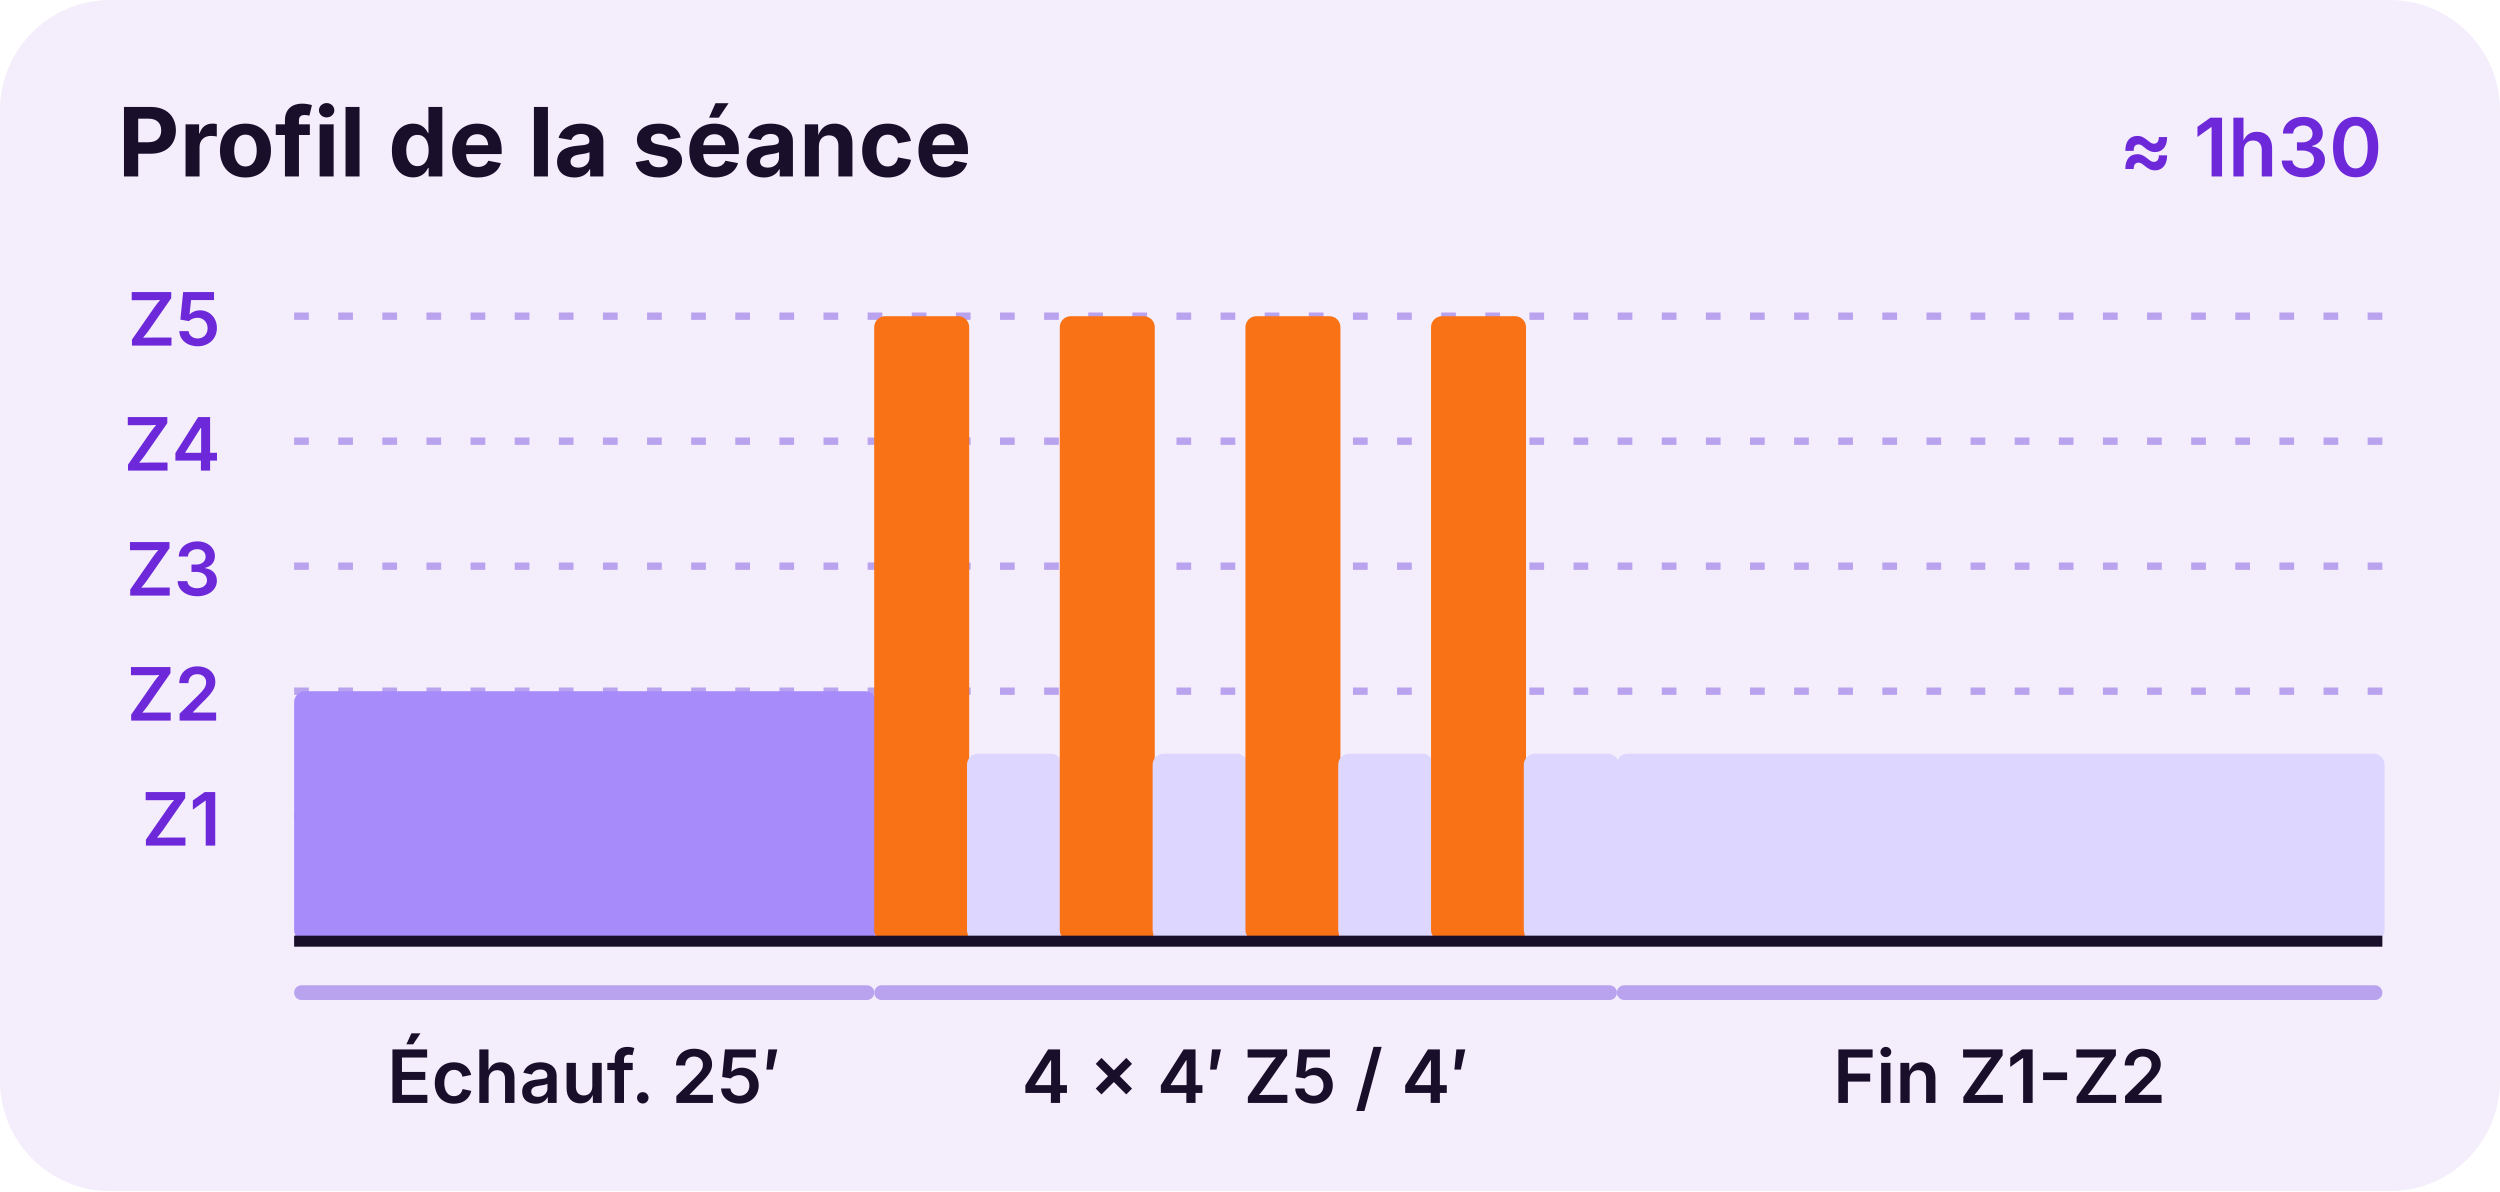
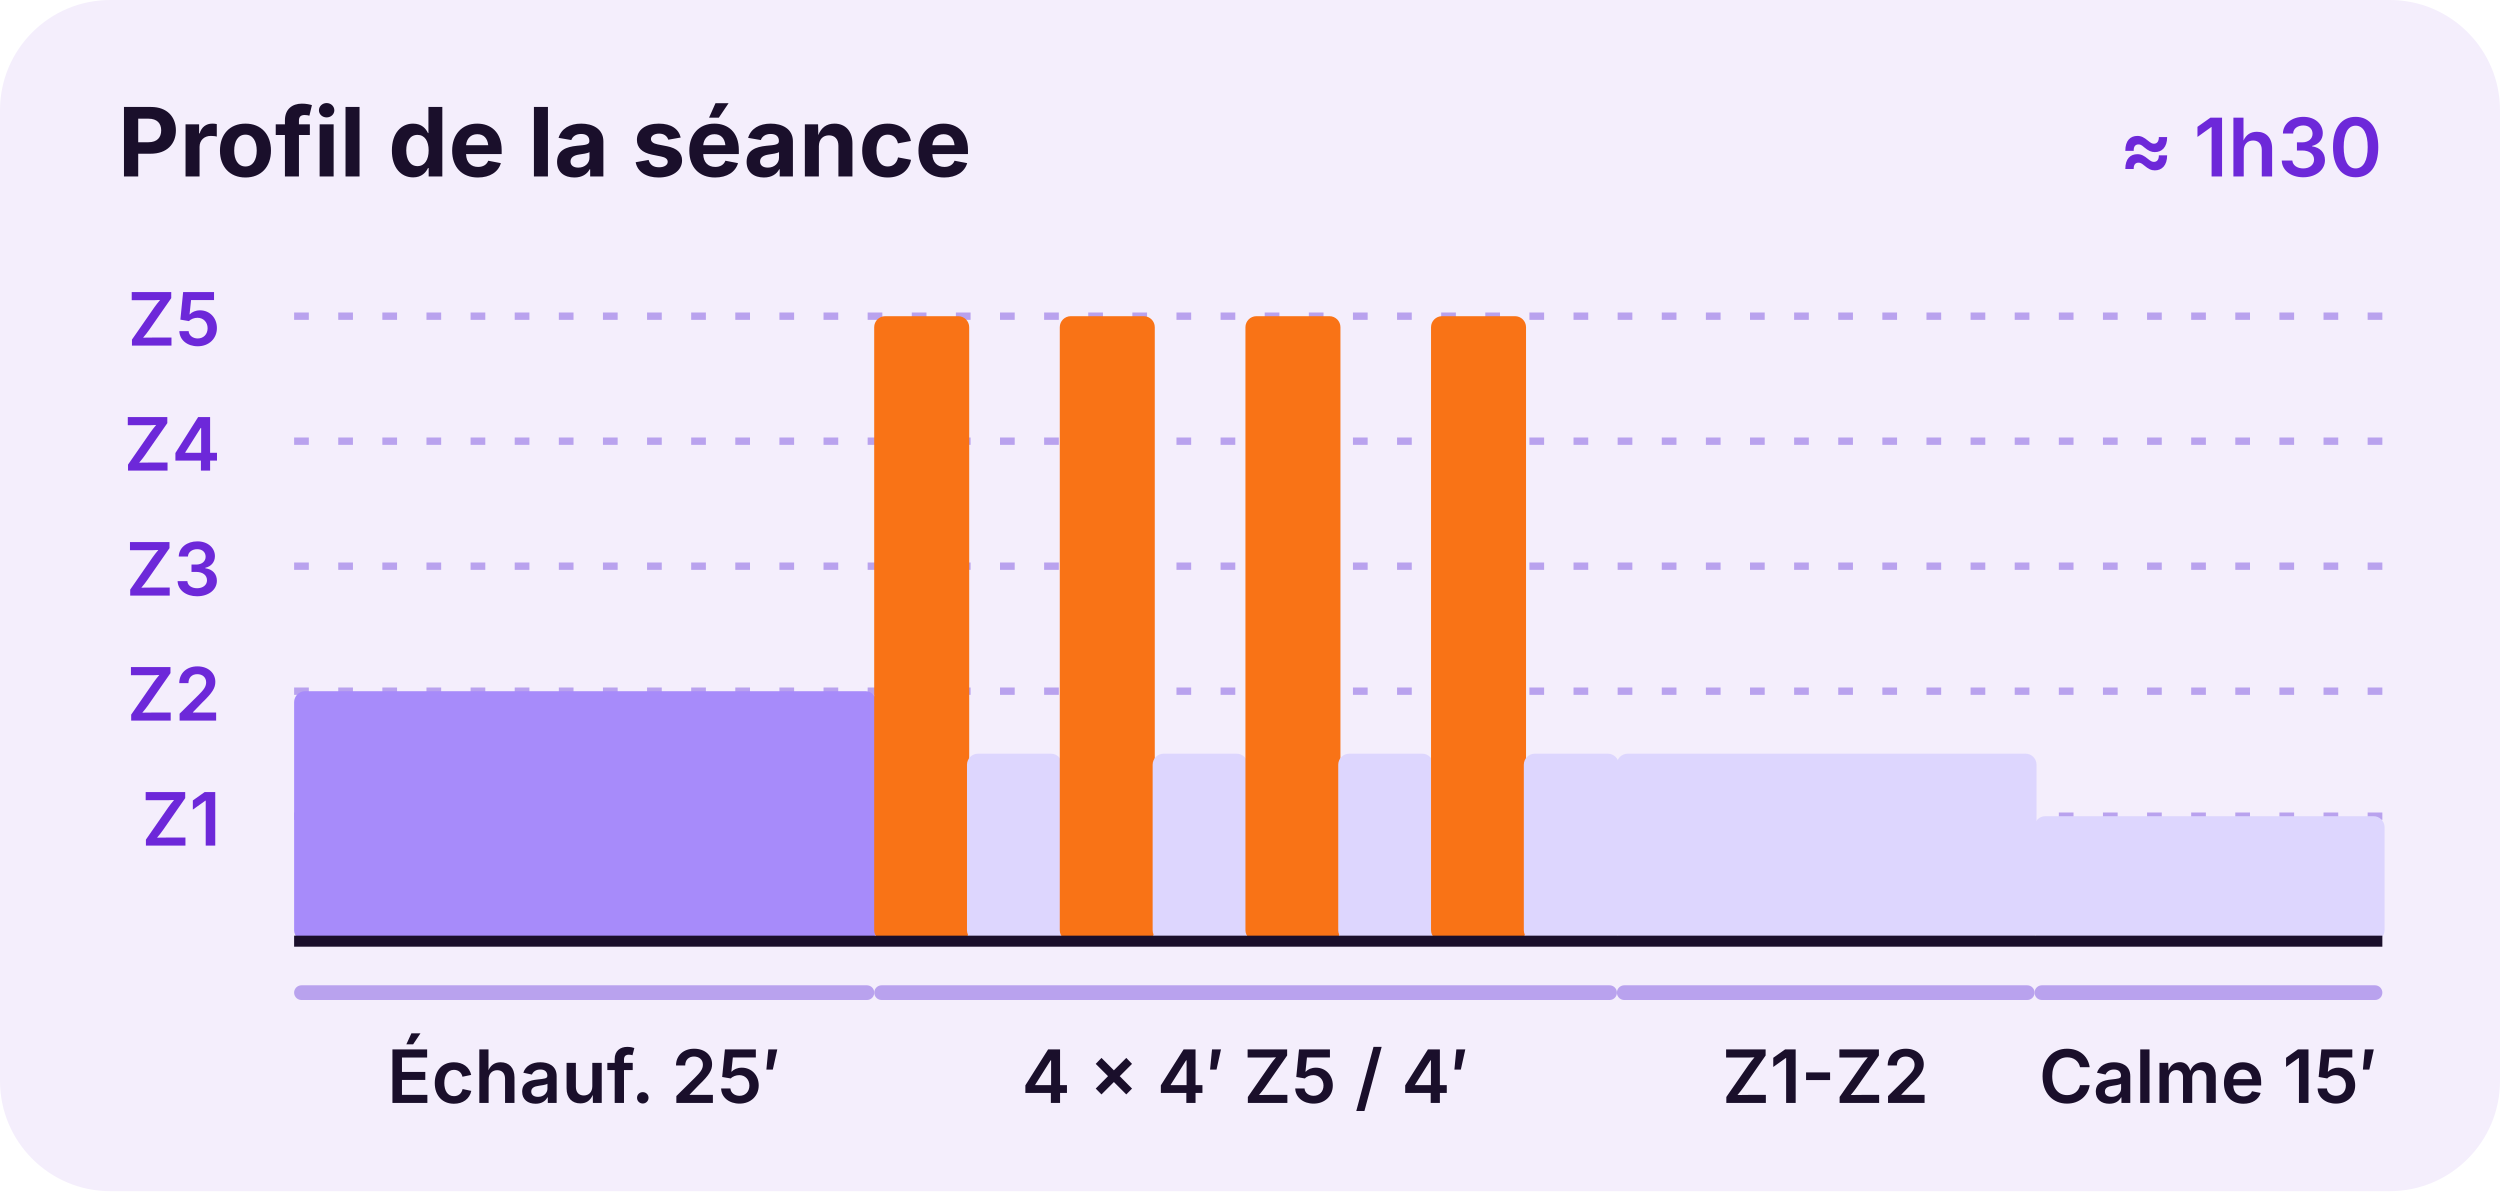
<svg xmlns="http://www.w3.org/2000/svg" viewBox="0 0 340 162" width="340" height="162">
  <rect width="340" height="162" rx="15" fill="#F4EEFC" />
  <text x="16" y="24" font-family="Inter, sans-serif" font-weight="700" font-size="13" fill="#1A0F2B" text-anchor="start">Profil de la séance</text>
  <text x="324" y="24" font-family="Inter, sans-serif" font-weight="600" font-size="11" fill="#6D28D9" text-anchor="end">≈ 1h30</text>
  <line x1="40" y1="111" x2="324" y2="111" stroke="#B9A2EE" stroke-width="1" stroke-dasharray="2 4" />
  <text x="30" y="115" font-family="Inter, sans-serif" font-weight="600" font-size="10" fill="#6D28D9" text-anchor="end">Z1</text>
  <line x1="40" y1="94" x2="324" y2="94" stroke="#B9A2EE" stroke-width="1" stroke-dasharray="2 4" />
  <text x="30" y="98" font-family="Inter, sans-serif" font-weight="600" font-size="10" fill="#6D28D9" text-anchor="end">Z2</text>
  <line x1="40" y1="77" x2="324" y2="77" stroke="#B9A2EE" stroke-width="1" stroke-dasharray="2 4" />
  <text x="30" y="81" font-family="Inter, sans-serif" font-weight="600" font-size="10" fill="#6D28D9" text-anchor="end">Z3</text>
  <line x1="40" y1="60" x2="324" y2="60" stroke="#B9A2EE" stroke-width="1" stroke-dasharray="2 4" />
  <text x="30" y="64" font-family="Inter, sans-serif" font-weight="600" font-size="10" fill="#6D28D9" text-anchor="end">Z4</text>
  <line x1="40" y1="43" x2="324" y2="43" stroke="#B9A2EE" stroke-width="1" stroke-dasharray="2 4" />
  <text x="30" y="47" font-family="Inter, sans-serif" font-weight="600" font-size="10" fill="#6D28D9" text-anchor="end">Z5</text>
  <rect x="40.00" y="94.0" width="79.19" height="34.0" rx="1.5" fill="#A78BFA" />
  <line x1="41.0" y1="135" x2="117.9" y2="135" stroke="#B9A2EE" stroke-width="2" stroke-linecap="round" />
  <text x="79.444" y="150" font-family="Inter, sans-serif" font-weight="600" font-size="10" fill="#1A0F2B" text-anchor="middle">Échauf. 25′</text>
  <rect x="118.89" y="43.0" width="12.92" height="85.0" rx="1.5" fill="#F97316" />
  <rect x="131.51" y="102.5" width="12.92" height="25.5" rx="1.5" fill="#DDD6FE" />
  <rect x="144.13" y="43.0" width="12.92" height="85.0" rx="1.5" fill="#F97316" />
  <rect x="156.76" y="102.5" width="12.92" height="25.5" rx="1.5" fill="#DDD6FE" />
  <rect x="169.38" y="43.0" width="12.92" height="85.0" rx="1.5" fill="#F97316" />
  <rect x="182.00" y="102.5" width="12.92" height="25.5" rx="1.5" fill="#DDD6FE" />
  <rect x="194.62" y="43.0" width="12.92" height="85.0" rx="1.5" fill="#F97316" />
  <rect x="207.24" y="102.5" width="12.92" height="25.5" rx="1.5" fill="#DDD6FE" />
  <line x1="119.9" y1="135" x2="218.9" y2="135" stroke="#B9A2EE" stroke-width="2" stroke-linecap="round" />
  <text x="169.378" y="150" font-family="Inter, sans-serif" font-weight="600" font-size="10" fill="#1A0F2B" text-anchor="middle">4 × 4′ Z5 / 4′</text>
-   <rect x="219.87" y="102.5" width="104.43" height="25.5" rx="1.5" fill="#DDD6FE" />
-   <line x1="220.9" y1="135" x2="323.0" y2="135" stroke="#B9A2EE" stroke-width="2" stroke-linecap="round" />
-   <text x="271.933" y="150" font-family="Inter, sans-serif" font-weight="600" font-size="10" fill="#1A0F2B" text-anchor="middle">Fin Z1-Z2</text>
+   <rect x="219.87" y="102.5" width="57.10" height="25.5" rx="1.5" fill="#DDD6FE" />
+   <line x1="220.9" y1="135" x2="275.7" y2="135" stroke="#B9A2EE" stroke-width="2" stroke-linecap="round" />
+   <text x="248.267" y="150" font-family="Inter, sans-serif" font-weight="600" font-size="10" fill="#1A0F2B" text-anchor="middle">Z1-Z2</text>
+   <rect x="276.67" y="111.0" width="47.63" height="17.0" rx="1.5" fill="#DDD6FE" />
+   <line x1="277.7" y1="135" x2="323.0" y2="135" stroke="#B9A2EE" stroke-width="2" stroke-linecap="round" />
+   <text x="300.333" y="150" font-family="Inter, sans-serif" font-weight="600" font-size="10" fill="#1A0F2B" text-anchor="middle">Calme 15′</text>
  <line x1="40" y1="128" x2="324" y2="128" stroke="#1A0F2B" stroke-width="1.5" />
</svg>
